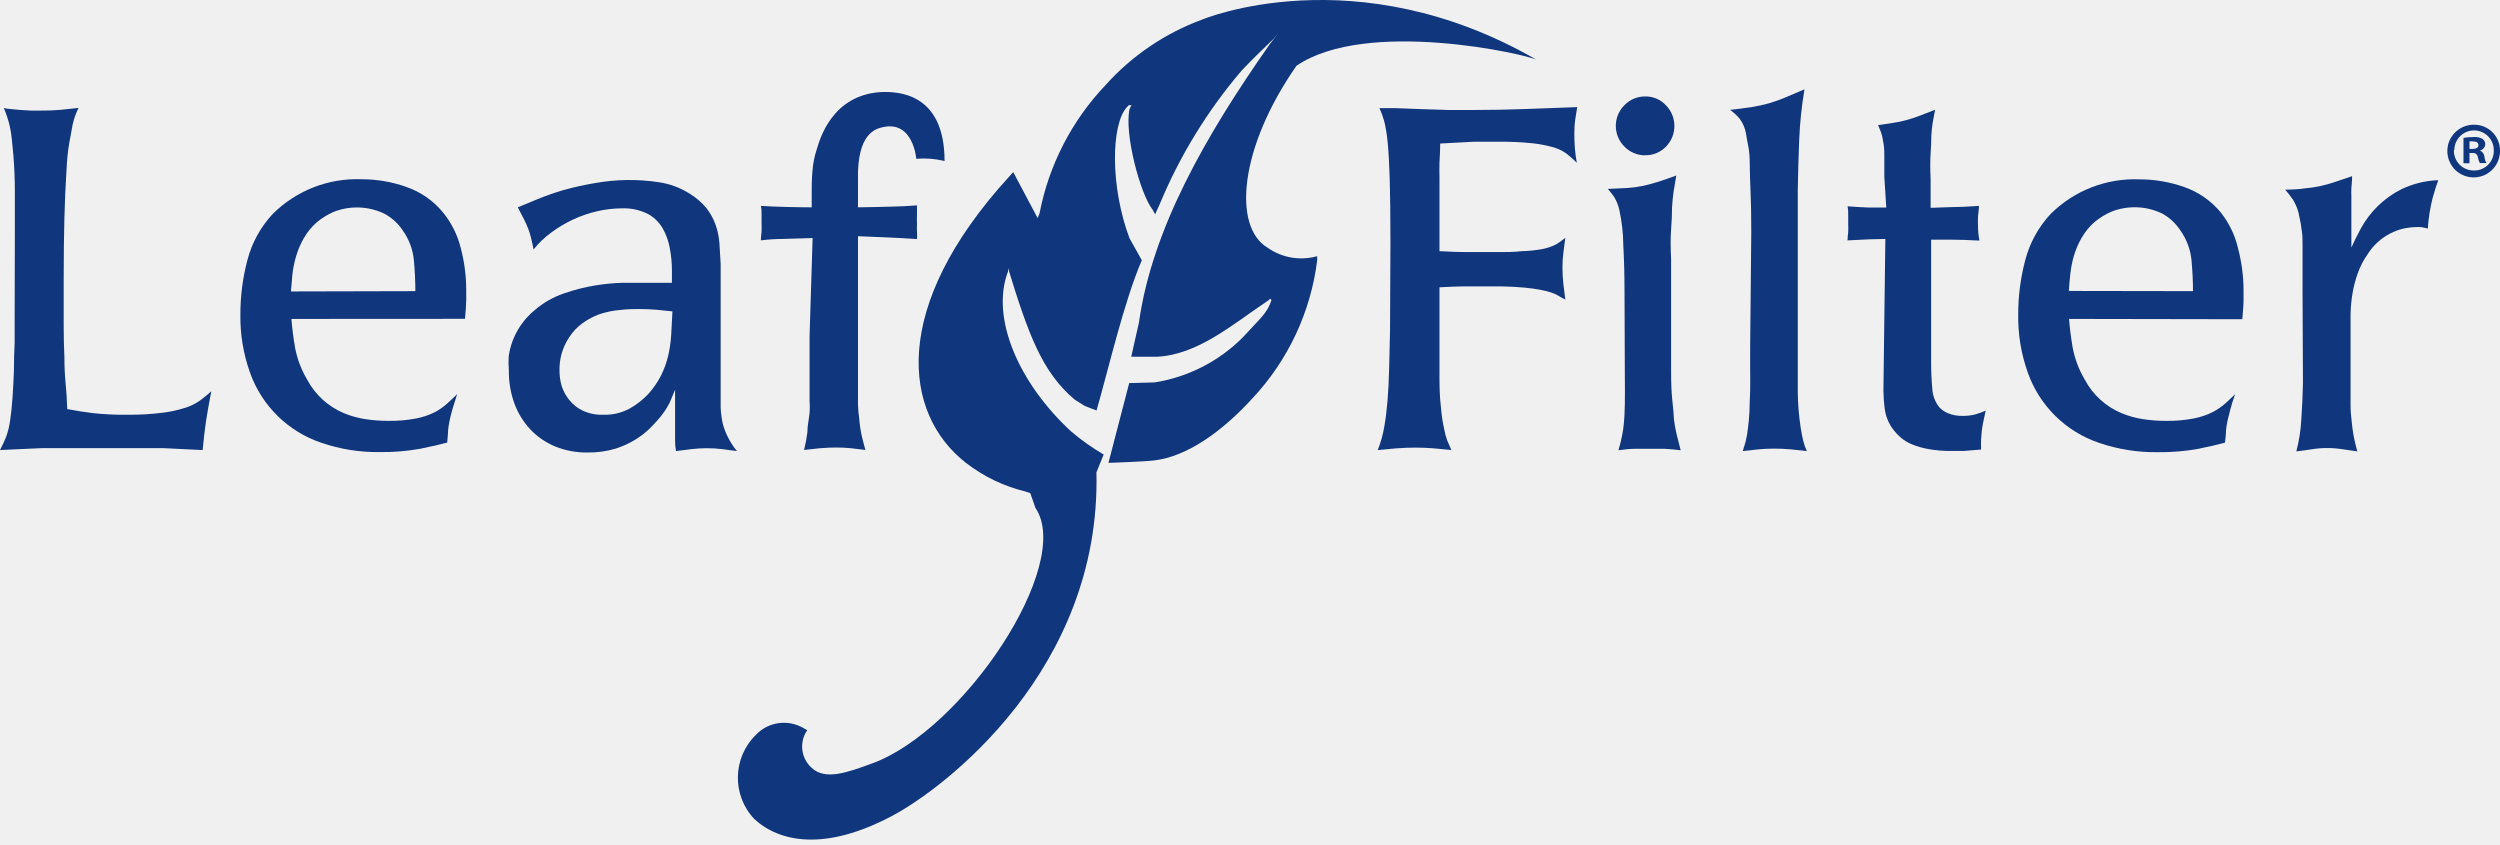
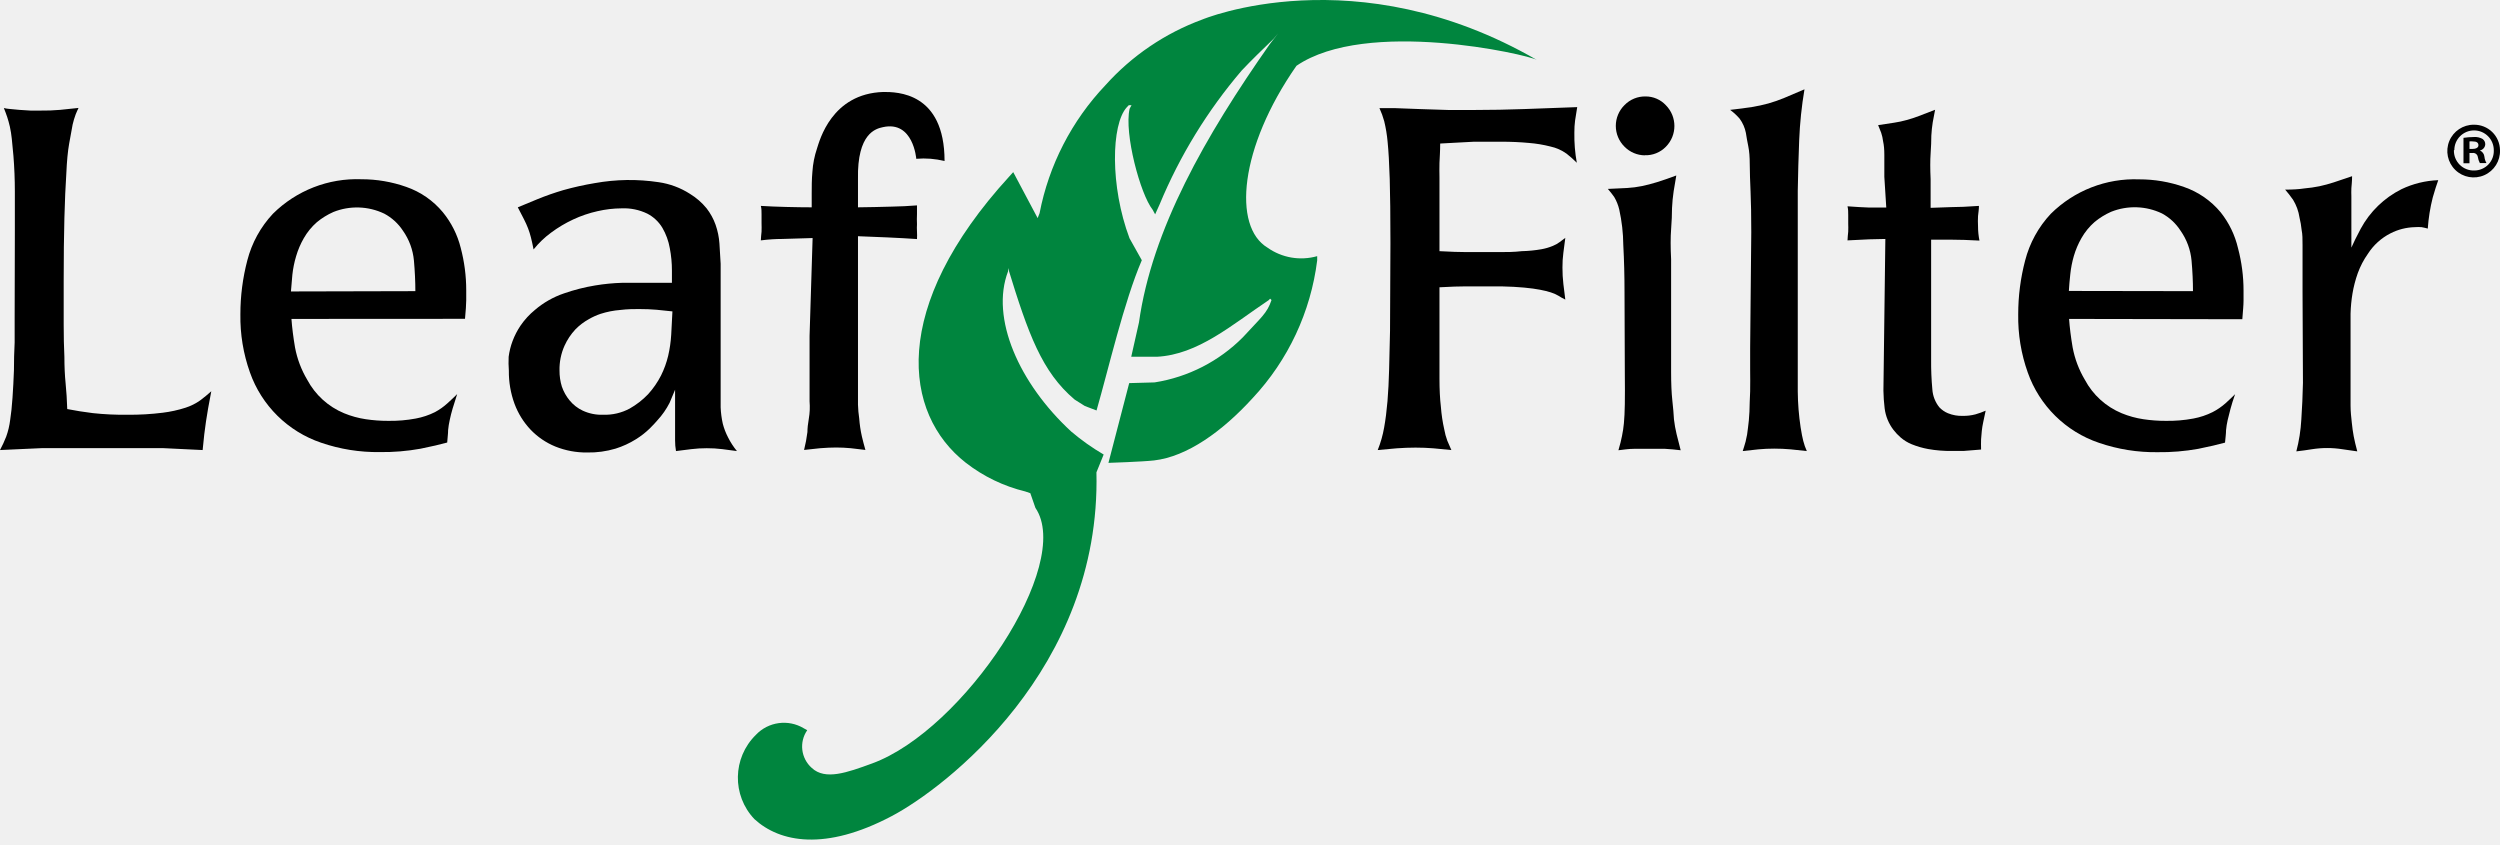
<svg xmlns="http://www.w3.org/2000/svg" viewBox="0 0 245.75 82.99">
  <defs>
-     <style>.cls-1{fill:#10367D;}.cls-2{fill:#10367D;}</style>
+     <style>.cls-1{fill:#fff;}.cls-2{fill:#00853e;}</style>
  </defs>
  <g id="Leaf">
    <path id="Top_Leaf" data-name="Top Leaf" class="cls-2" d="M151.07,5.89c-.94-.54-16.74-4.13-23.63.58-5.63,8.08-6.27,15.81-2.85,17.87a5.74,5.74,0,0,0,4.89.84v.41a24.22,24.22,0,0,1-6.34,13.54c-3,3.29-6.44,5.75-9.69,6.13-1.12.13-4.49.24-4.49.24L111,37.66l2.5-.07a15.66,15.66,0,0,0,8.67-4.43c1.83-2,2.38-2.35,2.82-3.67l-.14-.13-.13.14c-3.64,2.44-6.95,5.36-11,5.57l-2.52,0,.76-3.37c1.28-9.14,6.51-18.31,12.86-27.36l.82-1.06-.45.54c-1.12,1.08-2.08,2-3.13,3.11A49.42,49.42,0,0,0,114,20.07l-.45,1-.25-.46c-1.21-1.53-2.81-7.49-2.26-9.92l.19-.35-.27,0-.2.21c-1.53,1.68-1.65,7.75.27,12.87l1.21,2.16c-1.75,4.06-3.28,10.71-4.45,14.77l-1.15-.44-1-.63c-3.22-2.72-4.56-6.44-6.55-12.93l0,.08,0,.25c-1.75,4.58,1.07,11,6.21,15.74a22.42,22.42,0,0,0,3.19,2.26l-.71,1.75c.46,19.4-15,31.1-20.12,33.79-6.54,3.46-11,2.59-13.5.3a5.9,5.9,0,0,1,.14-8.28,3.79,3.79,0,0,1,4.71-.65l.34.19a2.81,2.81,0,0,0,.45,3.71c1.32,1.23,3.46.46,5.92-.44,9-3.28,19.84-19.58,16.06-25.13l-.5-1.44-.5-.17a15.49,15.49,0,0,1-5.84-2.82c-6.18-4.83-7.49-15.28,4.27-28.14l.39-.43L102,21.44l.19-.48a25.22,25.22,0,0,1,6.47-12.58,23.83,23.83,0,0,1,9.52-6.46S133.25-4.4,151.07,5.89Z" />
  </g>
-   <g id="Registered_Mark" fill="#10367D" data-name="Registered Mark">
+   <g id="Registered_Mark" data-name="Registered Mark">
    <path id="Registered_Mark-2" data-name="Registered Mark" d="M245.75,14.76a2.59,2.59,0,1,1-2.57-2.5A2.53,2.53,0,0,1,245.75,14.76Zm-4.53,0a1.94,1.94,0,0,0,2,2,1.92,1.92,0,0,0,1.92-2,1.94,1.94,0,1,0-3.88,0Zm1.53,1.29h-.59v-2.5a7,7,0,0,1,1-.08,1.48,1.48,0,0,1,.89.2.62.62,0,0,1,.25.53.65.65,0,0,1-.53.59v0a.75.75,0,0,1,.45.62,1.51,1.51,0,0,0,.2.62h-.65a1.91,1.91,0,0,1-.2-.6.46.46,0,0,0-.53-.39h-.29Zm0-1.41h.29c.32,0,.59-.11.59-.36s-.17-.38-.56-.38a1.46,1.46,0,0,0-.32,0Z" />
  </g>
-   <g id="LeafFilter_Letters" fill="#10367D" data-name="LeafFilter Letters">
+   <g id="LeafFilter_Letters" data-name="LeafFilter Letters">
    <path id="L" d="M1.46,22.7q0-2.12,0-3.88t-.14-3.5q-.09-1-.16-1.67a10.77,10.77,0,0,0-.19-1.2c-.08-.35-.17-.66-.26-.94s-.21-.58-.33-.89a3.39,3.39,0,0,0,.57.09l.95.09,1.09.07,1,0A19.08,19.08,0,0,0,5.9,10.8l1.82-.19c-.09.19-.19.4-.28.63a8,8,0,0,0-.3,1Q7,13,6.8,14.11t-.28,2.94q-.12,1.79-.19,4.38t-.07,6.21q0,2.5,0,4.26t.07,3.18q0,1.41.12,2.61t.16,2.52q1.22.24,2.52.4a28.26,28.26,0,0,0,3.41.16A25.87,25.87,0,0,0,16,40.57a12.16,12.16,0,0,0,2.23-.49,5.29,5.29,0,0,0,1.46-.73c.37-.28.74-.58,1.08-.89-.13.66-.23,1.22-.31,1.67s-.15.89-.21,1.29-.12.83-.17,1.27l-.16,1.55-2.07-.1L16,44.05q-1,0-2.35,0h-7q-1.42,0-2.48,0l-2,.09L0,44.24a12.33,12.33,0,0,0,.61-1.32A7.55,7.55,0,0,0,1,41.28q.14-.89.23-2.19t.14-2.68q0-1.39.07-2.75c0-.91,0-1.71,0-2.4Z" />
    <path id="e-3" data-name="e" d="M28.65,31.35q.09,1.27.35,2.8a9.7,9.7,0,0,0,1.2,3.18,7.24,7.24,0,0,0,3.62,3.29,9.16,9.16,0,0,0,2.14.59,14.63,14.63,0,0,0,2.19.16,13.49,13.49,0,0,0,2.73-.23,7.15,7.15,0,0,0,1.88-.63A6.17,6.17,0,0,0,44,39.63c.34-.31.66-.61.94-.89q-.28.85-.45,1.43t-.28,1.11a8,8,0,0,0-.16,1c0,.35-.06.75-.09,1.22q-1,.28-2.63.61a21,21,0,0,1-4,.33,17,17,0,0,1-5.76-.92,11.24,11.24,0,0,1-7-6.91,16.25,16.25,0,0,1-.94-5.72,20.83,20.83,0,0,1,.68-5.29,10.55,10.55,0,0,1,2.52-4.59,11.72,11.72,0,0,1,8.7-3.39,13.16,13.16,0,0,1,4.4.75,8.13,8.13,0,0,1,3.6,2.49,8.94,8.94,0,0,1,1.76,3.51,16.27,16.27,0,0,1,.54,4.16c0,.25,0,.57,0,1s-.05,1-.12,1.81Zm12.18-2.73q0-1.41-.14-3a6.05,6.05,0,0,0-1.08-2.94A5,5,0,0,0,37.77,21a6.23,6.23,0,0,0-5-.16,7,7,0,0,0-1.62,1,6.16,6.16,0,0,0-1.29,1.58,8.1,8.1,0,0,0-.75,1.76A10.15,10.15,0,0,0,28.74,27q-.09.9-.14,1.65Z" />
    <path id="a" d="M70.84,37.84q0,1.32,0,2.21a9.05,9.05,0,0,0,.21,1.6A6.33,6.33,0,0,0,71.57,43a7.17,7.17,0,0,0,.87,1.34L71,44.15a12,12,0,0,0-1.53-.09,12.18,12.18,0,0,0-1.51.09l-1.51.19a5.93,5.93,0,0,1-.09-1.06c0-.36,0-.85,0-1.48V38.31q-.24.61-.54,1.29a7.72,7.72,0,0,1-1.2,1.72c-.16.19-.41.46-.75.8a8,8,0,0,1-1.36,1.06,8.64,8.64,0,0,1-2,.92,9.1,9.1,0,0,1-2.78.38,8.1,8.1,0,0,1-3.15-.59,7.08,7.08,0,0,1-2.42-1.65,7.5,7.5,0,0,1-1.58-2.54,9.13,9.13,0,0,1-.56-3.27A11.14,11.14,0,0,1,50,35.07a7.05,7.05,0,0,1,.38-1.53,7.26,7.26,0,0,1,.8-1.55,7.37,7.37,0,0,1,1.41-1.53,8.67,8.67,0,0,1,2.85-1.62,18.32,18.32,0,0,1,3.06-.78,19.69,19.69,0,0,1,2.66-.26l1.69,0h1.39q.87,0,1.81,0V26.6a11.52,11.52,0,0,0-.21-2.21,6.07,6.07,0,0,0-.73-2,3.73,3.73,0,0,0-1.48-1.39,5.3,5.3,0,0,0-2.52-.52,10.81,10.81,0,0,0-2.38.28,11.64,11.64,0,0,0-2.4.82,12.39,12.39,0,0,0-2.16,1.29,9.09,9.09,0,0,0-1.72,1.65c-.09-.47-.18-.86-.26-1.18a7.5,7.5,0,0,0-.28-.89c-.11-.28-.24-.58-.4-.89s-.36-.71-.61-1.18l1.93-.8a26.63,26.63,0,0,1,2.54-.89A29,29,0,0,1,58.47,18a19.19,19.19,0,0,1,6.28-.09,7.73,7.73,0,0,1,3.08,1.15,6.39,6.39,0,0,1,1.62,1.41,5.72,5.72,0,0,1,.89,1.62,7,7,0,0,1,.38,1.84q.07,1,.12,2ZM55,36.43A5.21,5.21,0,0,0,55.23,38,4.34,4.34,0,0,0,56,39.37a3.71,3.71,0,0,0,1.29,1,4.4,4.4,0,0,0,2,.4,5.14,5.14,0,0,0,2.61-.61,7.84,7.84,0,0,0,1.81-1.41,8.4,8.4,0,0,0,1.27-1.84,9.05,9.05,0,0,0,.7-1.93,12.42,12.42,0,0,0,.3-2.07q.07-1.08.12-2.3l-1.55-.16q-.8-.07-1.74-.07c-.5,0-1.12,0-1.84.09a8.44,8.44,0,0,0-1.93.38,6.27,6.27,0,0,0-1.15.52,5.69,5.69,0,0,0-1.32,1,5.93,5.93,0,0,0-1.08,1.62A5.65,5.65,0,0,0,55,36.43Z" />
    <path id="f" d="M79.88,23.4l-3,.09q-1,0-2.09.14c0-.28.05-.56.07-.85s0-.56,0-.85,0-.57,0-.87,0-.57-.07-.82c1.38.09,3.62.14,5,.14V19.07c0-.69,0-1.42.07-2.19a8.94,8.94,0,0,1,.45-2.28c.25-.75,1.42-5.41,6.54-5.56,1.29,0,6,0,6,6.79a8.45,8.45,0,0,0-2.78-.22s-.29-3.78-3.28-3.11c-.69.15-2.54.59-2.45,5.1v2.78c.81,0,2.5-.05,3.33-.07s1.65-.05,2.47-.12c0,.25,0,.53,0,.85a9.89,9.89,0,0,0,0,1,5.39,5.39,0,0,0,0,.71,6.47,6.47,0,0,1,0,.75c-1.66-.12-4.17-.22-5.8-.28V33c0,1.1,0,2.06,0,2.89s0,1.57,0,2.21,0,1.21,0,1.69a11.22,11.22,0,0,0,.12,1.34,12,12,0,0,0,.26,1.76q.16.68.35,1.34l-1.43-.17q-.73-.07-1.44-.07t-1.58.07l-1.58.17a14.44,14.44,0,0,0,.33-1.76q0-.54.14-1.34t.07-1.69q0-.8,0-1.72t0-2c0-.75,0-1.65,0-2.68Z" />
    <path id="F-2" data-name="F" d="M136.68,23.87q0-4-.07-6.28t-.21-3.67a13.73,13.73,0,0,0-.33-2,8.38,8.38,0,0,0-.47-1.29l1.53,0,2.4.09,2.8.09q1.46,0,2.73,0,2.26,0,4.78-.09l5.2-.19c-.09.53-.16,1-.21,1.32a8.81,8.81,0,0,0-.07,1.18A15.11,15.11,0,0,0,155,16c-.31-.31-.64-.61-1-.89a4.27,4.27,0,0,0-1.6-.71,12.4,12.4,0,0,0-2.12-.35q-1.27-.12-2.73-.12l-1.32,0-1.32,0-1.69.09-1.65.09c0,.75-.05,1.39-.07,1.9s0,1,0,1.41,0,.85,0,1.27v6q1.65.09,2.63.09c.66,0,1.21,0,1.65,0s1.06,0,1.69,0,1.33,0,2.12-.09a12.91,12.91,0,0,0,1.93-.19,5.41,5.41,0,0,0,1.13-.33,3,3,0,0,0,.66-.37l.56-.42q-.09.8-.19,1.46a10.38,10.38,0,0,0-.09,1.46,13.54,13.54,0,0,0,.09,1.62l.19,1.53c-.25-.12-.48-.25-.68-.38a3.43,3.43,0,0,0-.75-.33,9.25,9.25,0,0,0-1.06-.26q-.61-.12-1.55-.21t-2.26-.12l-1.79,0h-1.65q-1,0-2.63.09v5.22q0,2.17,0,3.76t.14,2.78a15.33,15.33,0,0,0,.33,2.21,6.23,6.23,0,0,0,.3,1.11c.11.27.24.57.4.92l-1.76-.17q-.87-.07-1.76-.07t-1.86.07l-1.86.17a11,11,0,0,0,.63-2.21q.21-1.17.33-2.59c.08-.94.13-2,.16-3.11s.06-2.4.09-3.81Z" />
    <path id="i-2" data-name="i" d="M159.69,28.72q0-2.4-.12-4.63a16.79,16.79,0,0,0-.4-3.5,4.39,4.39,0,0,0-.49-1.22,8.88,8.88,0,0,0-.63-.8l1.9-.09a10.33,10.33,0,0,0,1.46-.19q.68-.14,1.46-.38t1.91-.66c-.09.53-.18,1.05-.26,1.55a16.32,16.32,0,0,0-.16,1.65q0,.9-.09,2.09t0,2.94v11.1q0,1.69.12,2.78t.16,1.86a12.41,12.41,0,0,0,.26,1.46q.16.68.4,1.58-.8-.1-1.53-.14c-.49,0-1,0-1.53,0s-1.05,0-1.55,0-1,.08-1.51.14c.16-.56.28-1,.35-1.39a11.06,11.06,0,0,0,.19-1.27q.07-.73.09-1.86t0-3.1Zm2-13.45a2.84,2.84,0,0,1-2-.85,2.87,2.87,0,0,1,0-4.09,2.81,2.81,0,0,1,2.07-.85,2.7,2.7,0,0,1,2,.87,2.9,2.9,0,0,1,0,4.07A2.76,2.76,0,0,1,161.66,15.26Z" />
    <path id="l-2" data-name="l" d="M172.15,22.84q0-2.45-.07-4T172,16.14q0-1.06-.14-1.74t-.24-1.34a3.48,3.48,0,0,0-.61-1.39,5.62,5.62,0,0,0-.94-.87q1.27-.14,2.14-.28a14.74,14.74,0,0,0,1.62-.35,14.19,14.19,0,0,0,1.55-.54l2-.85a39.51,39.51,0,0,0-.52,5q-.1,2.5-.14,5V34.13q0,2.26,0,4.35A25.1,25.1,0,0,0,177,42q.14.89.26,1.34a5.93,5.93,0,0,0,.35,1l-1.6-.17q-.8-.07-1.6-.07t-1.55.07l-1.55.17c.09-.28.19-.59.28-.92a8.81,8.81,0,0,0,.24-1.39q.09-.61.14-1.55c0-.63.05-1.29.07-2s0-1.43,0-2.16,0-1.43,0-2.09Z" />
    <path id="t-5" data-name="t" d="M185.23,17.38q0-1.37,0-2.16t-.12-1.32a4.33,4.33,0,0,0-.19-.85c-.08-.22-.18-.47-.3-.75l1.58-.24a10,10,0,0,0,1.22-.26q.59-.16,1.22-.4l1.58-.61c-.09.44-.17.85-.23,1.22a12.57,12.57,0,0,0-.14,1.32q0,.75-.07,1.76t0,2.52v2.82l2-.07q1.06,0,2.75-.12c0,.35-.06.68-.09,1a9.4,9.4,0,0,0,0,1,7.2,7.2,0,0,0,.14,1.41q-1.6-.09-2.75-.09t-2,0q0,3,0,5.9v5.9a28.61,28.61,0,0,0,.12,2.92,3.15,3.15,0,0,0,.68,1.75,2.45,2.45,0,0,0,.85.59,3.53,3.53,0,0,0,1.46.26,4.54,4.54,0,0,0,1.25-.15,8,8,0,0,0,1-.36c-.09.44-.17.82-.24,1.13s-.11.6-.14.87-.05.54-.07.82,0,.63,0,1l-1.74.14q-.61,0-1.13,0a12.4,12.4,0,0,1-2.33-.19,8.14,8.14,0,0,1-1.62-.47,3.94,3.94,0,0,1-1.08-.66,5.1,5.1,0,0,1-.71-.75,4.38,4.38,0,0,1-.87-2.12,16.47,16.47,0,0,1-.12-1.74l.19-14.91q-1.27,0-3.72.14c0-.28.05-.56.07-.85s0-.55,0-.8,0-.56,0-.85,0-.56-.07-.85c.81.06,1.51.1,2.09.12l1.72,0Z" />
    <path id="e-4" data-name="e" d="M203.39,31.35q.09,1.27.35,2.8a9.7,9.7,0,0,0,1.2,3.18,7.24,7.24,0,0,0,3.62,3.29,9.13,9.13,0,0,0,2.14.59,14.61,14.61,0,0,0,2.19.16,13.5,13.5,0,0,0,2.73-.23,7.15,7.15,0,0,0,1.88-.63,6.16,6.16,0,0,0,1.27-.87c.34-.31.66-.61.94-.89-.19.56-.34,1-.45,1.43s-.2.76-.28,1.11a7.64,7.64,0,0,0-.16,1c0,.35-.06.75-.1,1.22q-1,.28-2.63.61a21,21,0,0,1-4,.33,17,17,0,0,1-5.76-.92,11.24,11.24,0,0,1-7-6.91,16.25,16.25,0,0,1-.94-5.72,20.83,20.83,0,0,1,.68-5.29,10.55,10.55,0,0,1,2.52-4.59,11.71,11.71,0,0,1,8.7-3.39,13.16,13.16,0,0,1,4.4.75,8.13,8.13,0,0,1,3.6,2.49A8.91,8.91,0,0,1,220,24.41a16.27,16.27,0,0,1,.54,4.16c0,.25,0,.57,0,1s-.06,1-.12,1.81Zm12.18-2.73q0-1.41-.14-3a6.05,6.05,0,0,0-1.08-2.94,5,5,0,0,0-1.83-1.7,6.23,6.23,0,0,0-5-.16,7,7,0,0,0-1.62,1,6.12,6.12,0,0,0-1.29,1.58,8.12,8.12,0,0,0-.75,1.76,10.33,10.33,0,0,0-.35,1.79q-.1.9-.14,1.65Z" />
    <path id="r-3" data-name="r" d="M226.34,28.72q0-1.5,0-2.61c0-.74,0-1.39,0-2s0-1.07-.09-1.51a8.77,8.77,0,0,0-.21-1.22,4.65,4.65,0,0,0-.63-1.74c-.27-.38-.53-.72-.78-1q1.13,0,1.9-.12a13.08,13.08,0,0,0,1.46-.21,14.28,14.28,0,0,0,1.41-.38l1.81-.61c0,.5-.05.89-.07,1.18s0,.55,0,.8,0,.52,0,.8,0,.66,0,1.13v3.11q.33-.75.92-1.86a9.27,9.27,0,0,1,4-3.88,9.18,9.18,0,0,1,3.62-.89c-.16.44-.34,1-.54,1.7a17.16,17.16,0,0,0-.49,3.06,5.58,5.58,0,0,0-.61-.14,4.06,4.06,0,0,0-.66,0,5.54,5.54,0,0,0-2.4.61,5.72,5.72,0,0,0-2.21,2,8.07,8.07,0,0,0-1,1.91,11.73,11.73,0,0,0-.52,2,14.45,14.45,0,0,0-.19,2q0,1,0,1.76v4.94q0,1.37,0,2.31c0,.63.07,1.18.12,1.67s.11.94.19,1.36.2.92.35,1.48l-1.46-.21a9.57,9.57,0,0,0-3,0q-.73.12-1.53.21a15.82,15.82,0,0,0,.49-3.13q.12-1.76.16-3.6Z" />
  </g>
</svg>
